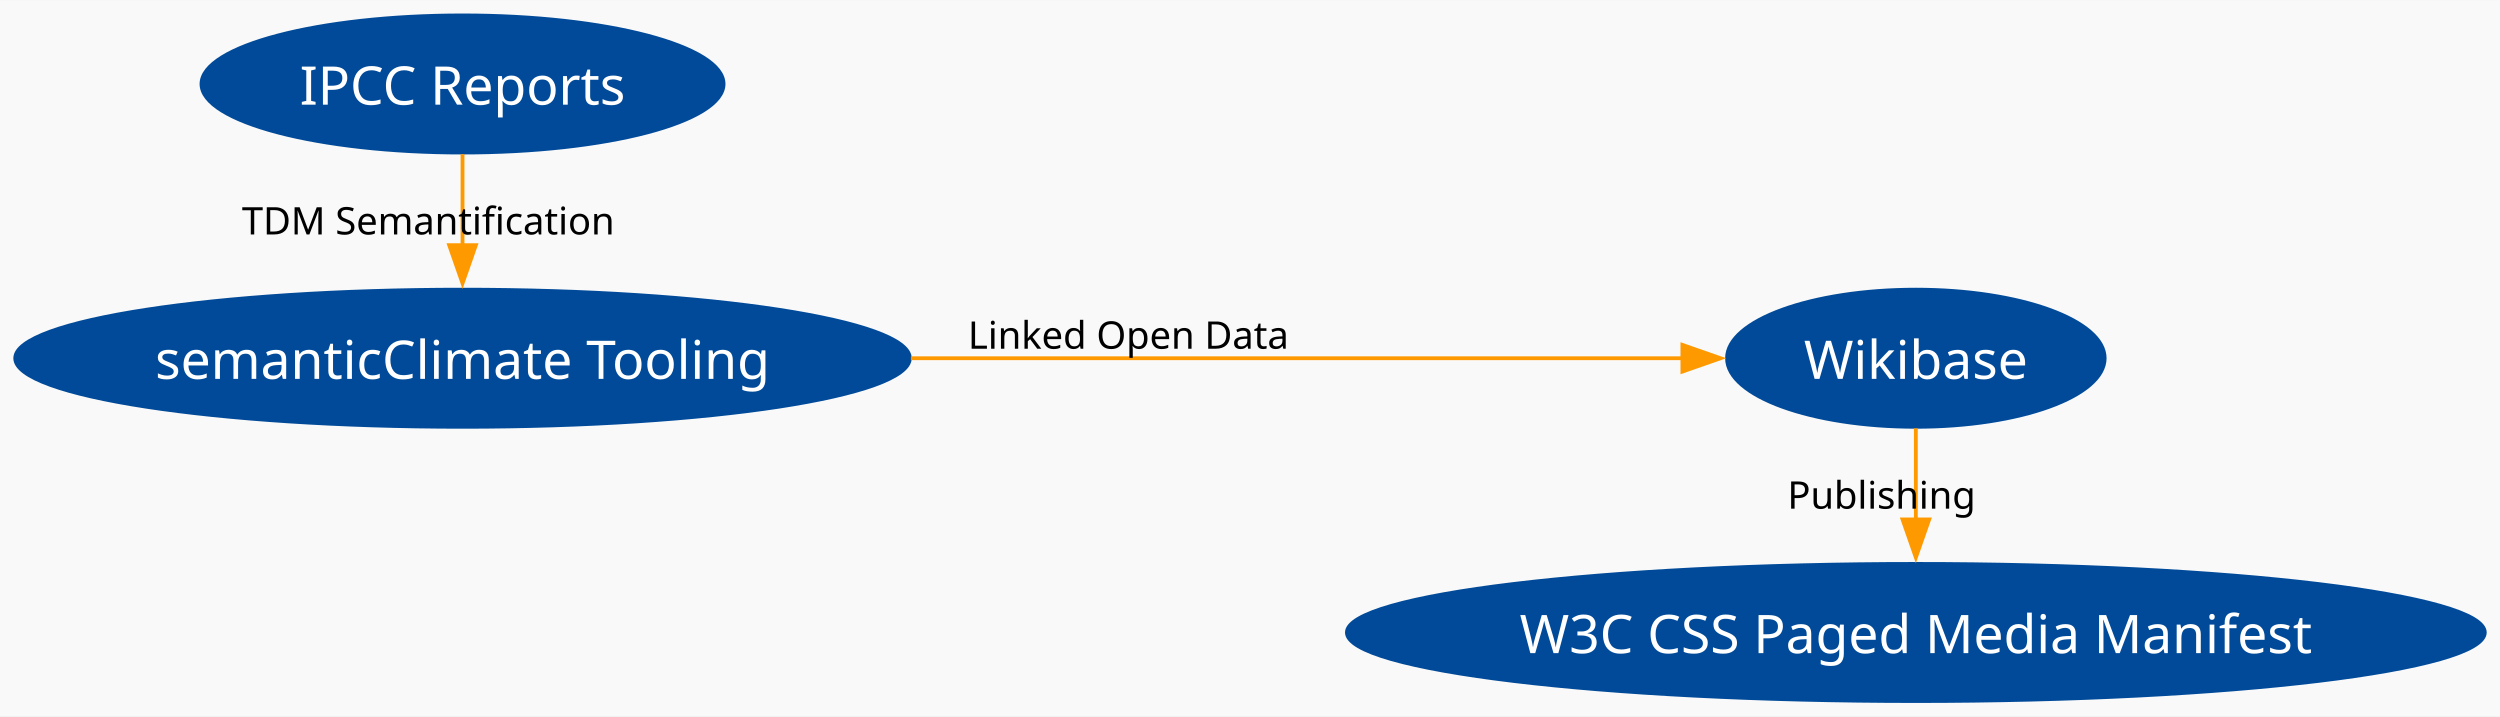
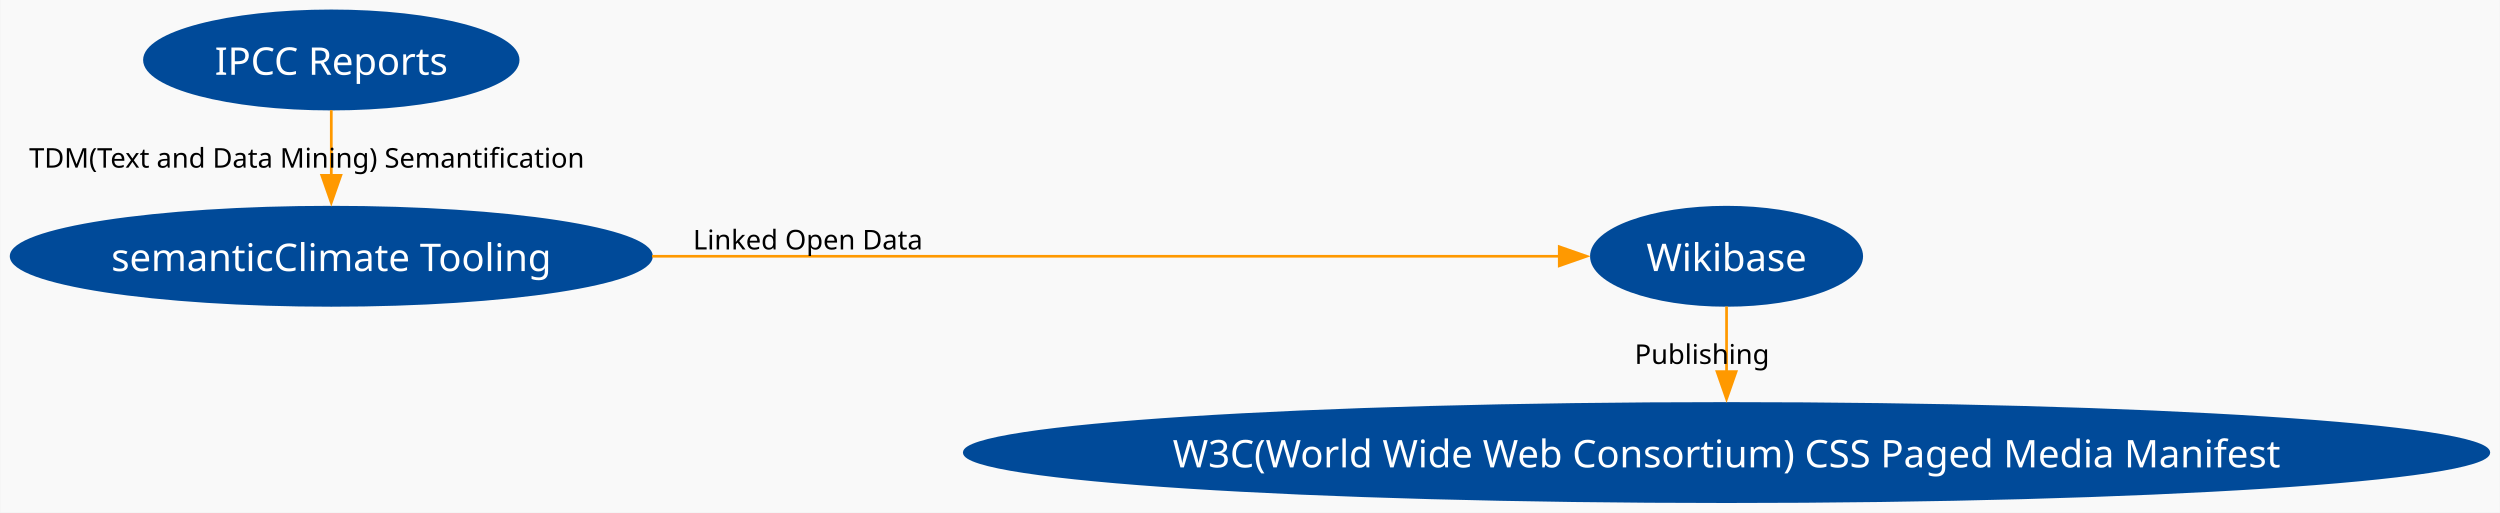
- <svg xmlns="http://www.w3.org/2000/svg" width="656pt" height="188pt" viewBox="0.00 0.00 656.34 188.00">
+ <svg xmlns="http://www.w3.org/2000/svg" width="917pt" height="188pt" viewBox="0.00 0.00 916.82 188.00">
  <g id="graph0" class="graph" transform="scale(1 1) rotate(0) translate(4 184)">
-     <polygon fill="#f9f9f9" stroke="none" points="-4,4 -4,-184 652.34,-184 652.34,4 -4,4" />
+     <polygon fill="#f9f9f9" stroke="none" points="-4,4 -4,-184 912.82,-184 912.82,4 -4,4" />
    <g id="node1" class="node">
      <ellipse fill="#004a99" stroke="#004a99" cx="117.43" cy="-162" rx="68.53" ry="18" />
      <text text-anchor="middle" x="117.43" y="-156.57" font-family="Arial Bold" font-size="14.00" fill="white">IPCC Reports</text>
    </g>
    <g id="node2" class="node">
      <ellipse fill="#004a99" stroke="#004a99" cx="117.43" cy="-90" rx="117.43" ry="18" />
      <text text-anchor="middle" x="117.43" y="-84.58" font-family="Arial Bold" font-size="14.00" fill="white">semanticClimate Tooling</text>
    </g>
    <g id="edge1" class="edge">
      <path fill="none" stroke="#ff9900" d="M117.43,-143.59C117.43,-136.28 117.43,-127.69 117.43,-119.56" />
      <polygon fill="#ff9900" stroke="#ff9900" points="120.93,-119.68 117.43,-109.68 113.93,-119.68 120.93,-119.68" />
-       <text text-anchor="middle" x="108.43" y="-122.5" font-family="Arial Italic" font-size="10.00">TDM Semantification</text>
+       <text text-anchor="middle" x="108.43" y="-122.5" font-family="Arial Italic" font-size="10.00">TDM(Text and Data Mining) Semantification</text>
    </g>
    <g id="node3" class="node">
-       <ellipse fill="#004a99" stroke="#004a99" cx="498.98" cy="-90" rx="49.57" ry="18" />
-       <text text-anchor="middle" x="498.98" y="-84.58" font-family="Arial Bold" font-size="14.00" fill="white">Wikibase</text>
+       <ellipse fill="#004a99" stroke="#004a99" cx="629.21" cy="-90" rx="49.57" ry="18" />
+       <text text-anchor="middle" x="629.21" y="-84.58" font-family="Arial Bold" font-size="14.00" fill="white">Wikibase</text>
    </g>
    <g id="edge2" class="edge">
-       <path fill="none" stroke="#ff9900" d="M235.14,-90C302.12,-90 383.43,-90 437.71,-90" />
-       <polygon fill="#ff9900" stroke="#ff9900" points="437.69,-93.5 447.69,-90 437.69,-86.5 437.69,-93.5" />
+       <path fill="none" stroke="#ff9900" d="M235.07,-90C338.93,-90 486.7,-90 568.3,-90" />
+       <polygon fill="#ff9900" stroke="#ff9900" points="567.85,-93.5 577.85,-90 567.85,-86.5 567.85,-93.5" />
      <text text-anchor="middle" x="292.24" y="-92.5" font-family="Arial Italic" font-size="10.00">Linked Open Data</text>
    </g>
    <g id="node4" class="node">
-       <ellipse fill="#004a99" stroke="#004a99" cx="498.98" cy="-18" rx="149.37" ry="18" />
-       <text text-anchor="middle" x="498.98" y="-12.57" font-family="Arial Bold" font-size="14.00" fill="white">W3C CSS Paged Media Manifest</text>
+       <ellipse fill="#004a99" stroke="#004a99" cx="629.21" cy="-18" rx="279.6" ry="18" />
+       <text text-anchor="middle" x="629.21" y="-12.57" font-family="Arial Bold" font-size="14.00" fill="white">W3C(World Wide Web Consortium) CSS Paged Media Manifest</text>
    </g>
    <g id="edge3" class="edge">
-       <path fill="none" stroke="#ff9900" d="M498.98,-71.59C498.98,-64.28 498.98,-55.69 498.98,-47.56" />
-       <polygon fill="#ff9900" stroke="#ff9900" points="502.48,-47.68 498.98,-37.68 495.48,-47.68 502.48,-47.68" />
-       <text text-anchor="middle" x="489.98" y="-50.5" font-family="Arial Italic" font-size="10.00">Publishing</text>
+       <path fill="none" stroke="#ff9900" d="M629.21,-71.59C629.21,-64.28 629.21,-55.69 629.21,-47.56" />
+       <polygon fill="#ff9900" stroke="#ff9900" points="632.71,-47.68 629.21,-37.68 625.71,-47.68 632.71,-47.68" />
+       <text text-anchor="middle" x="620.21" y="-50.5" font-family="Arial Italic" font-size="10.00">Publishing</text>
    </g>
  </g>
</svg>
